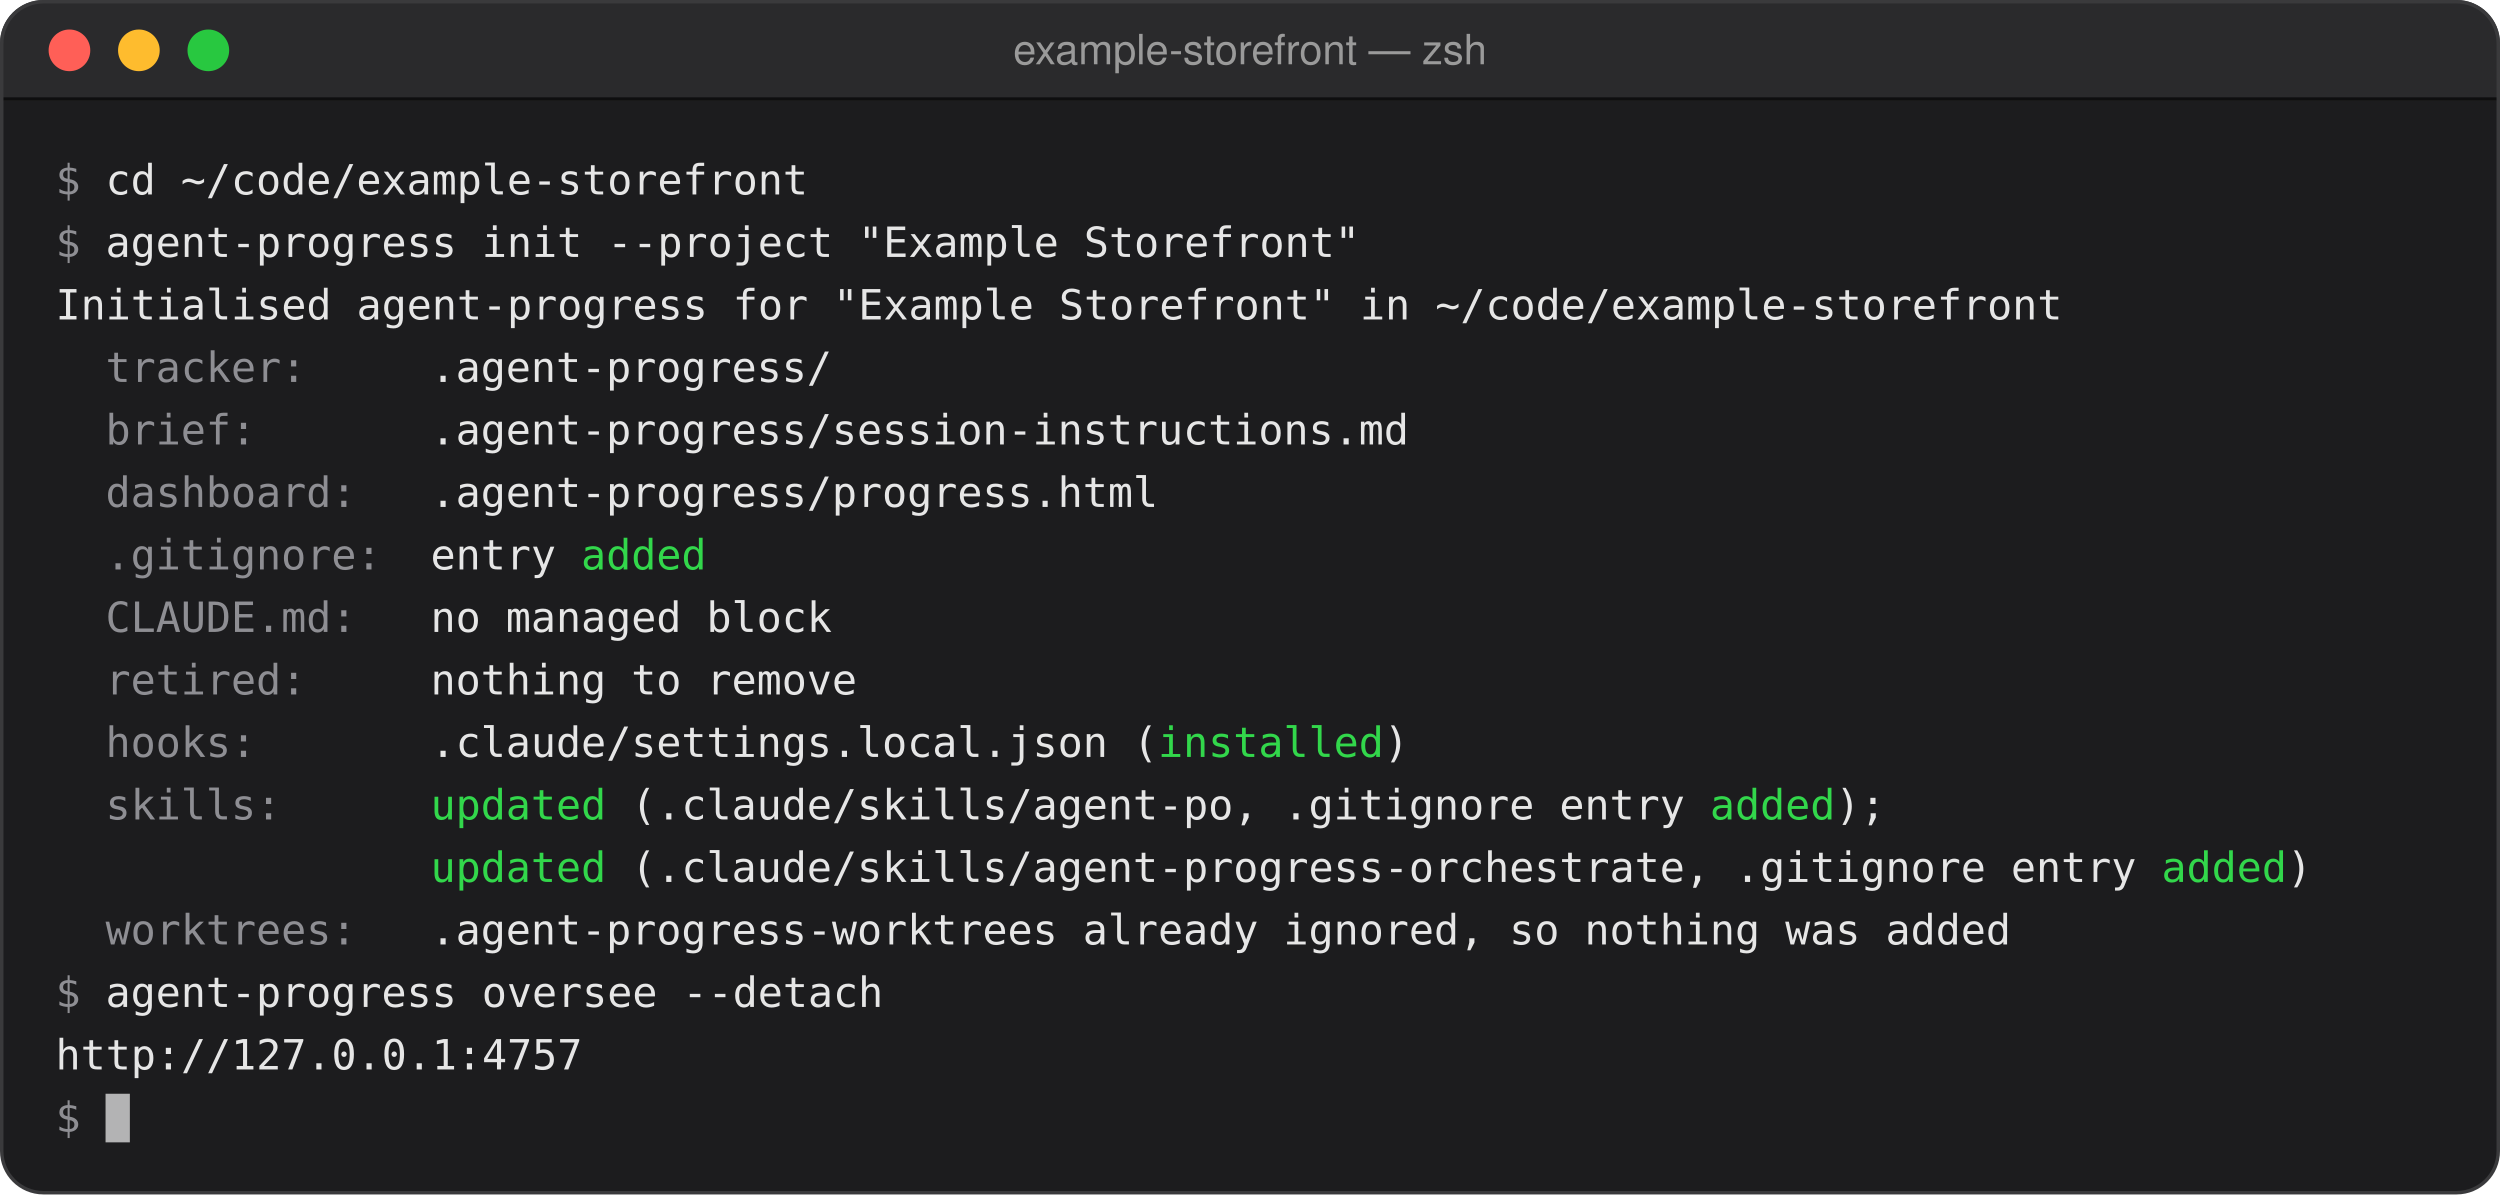
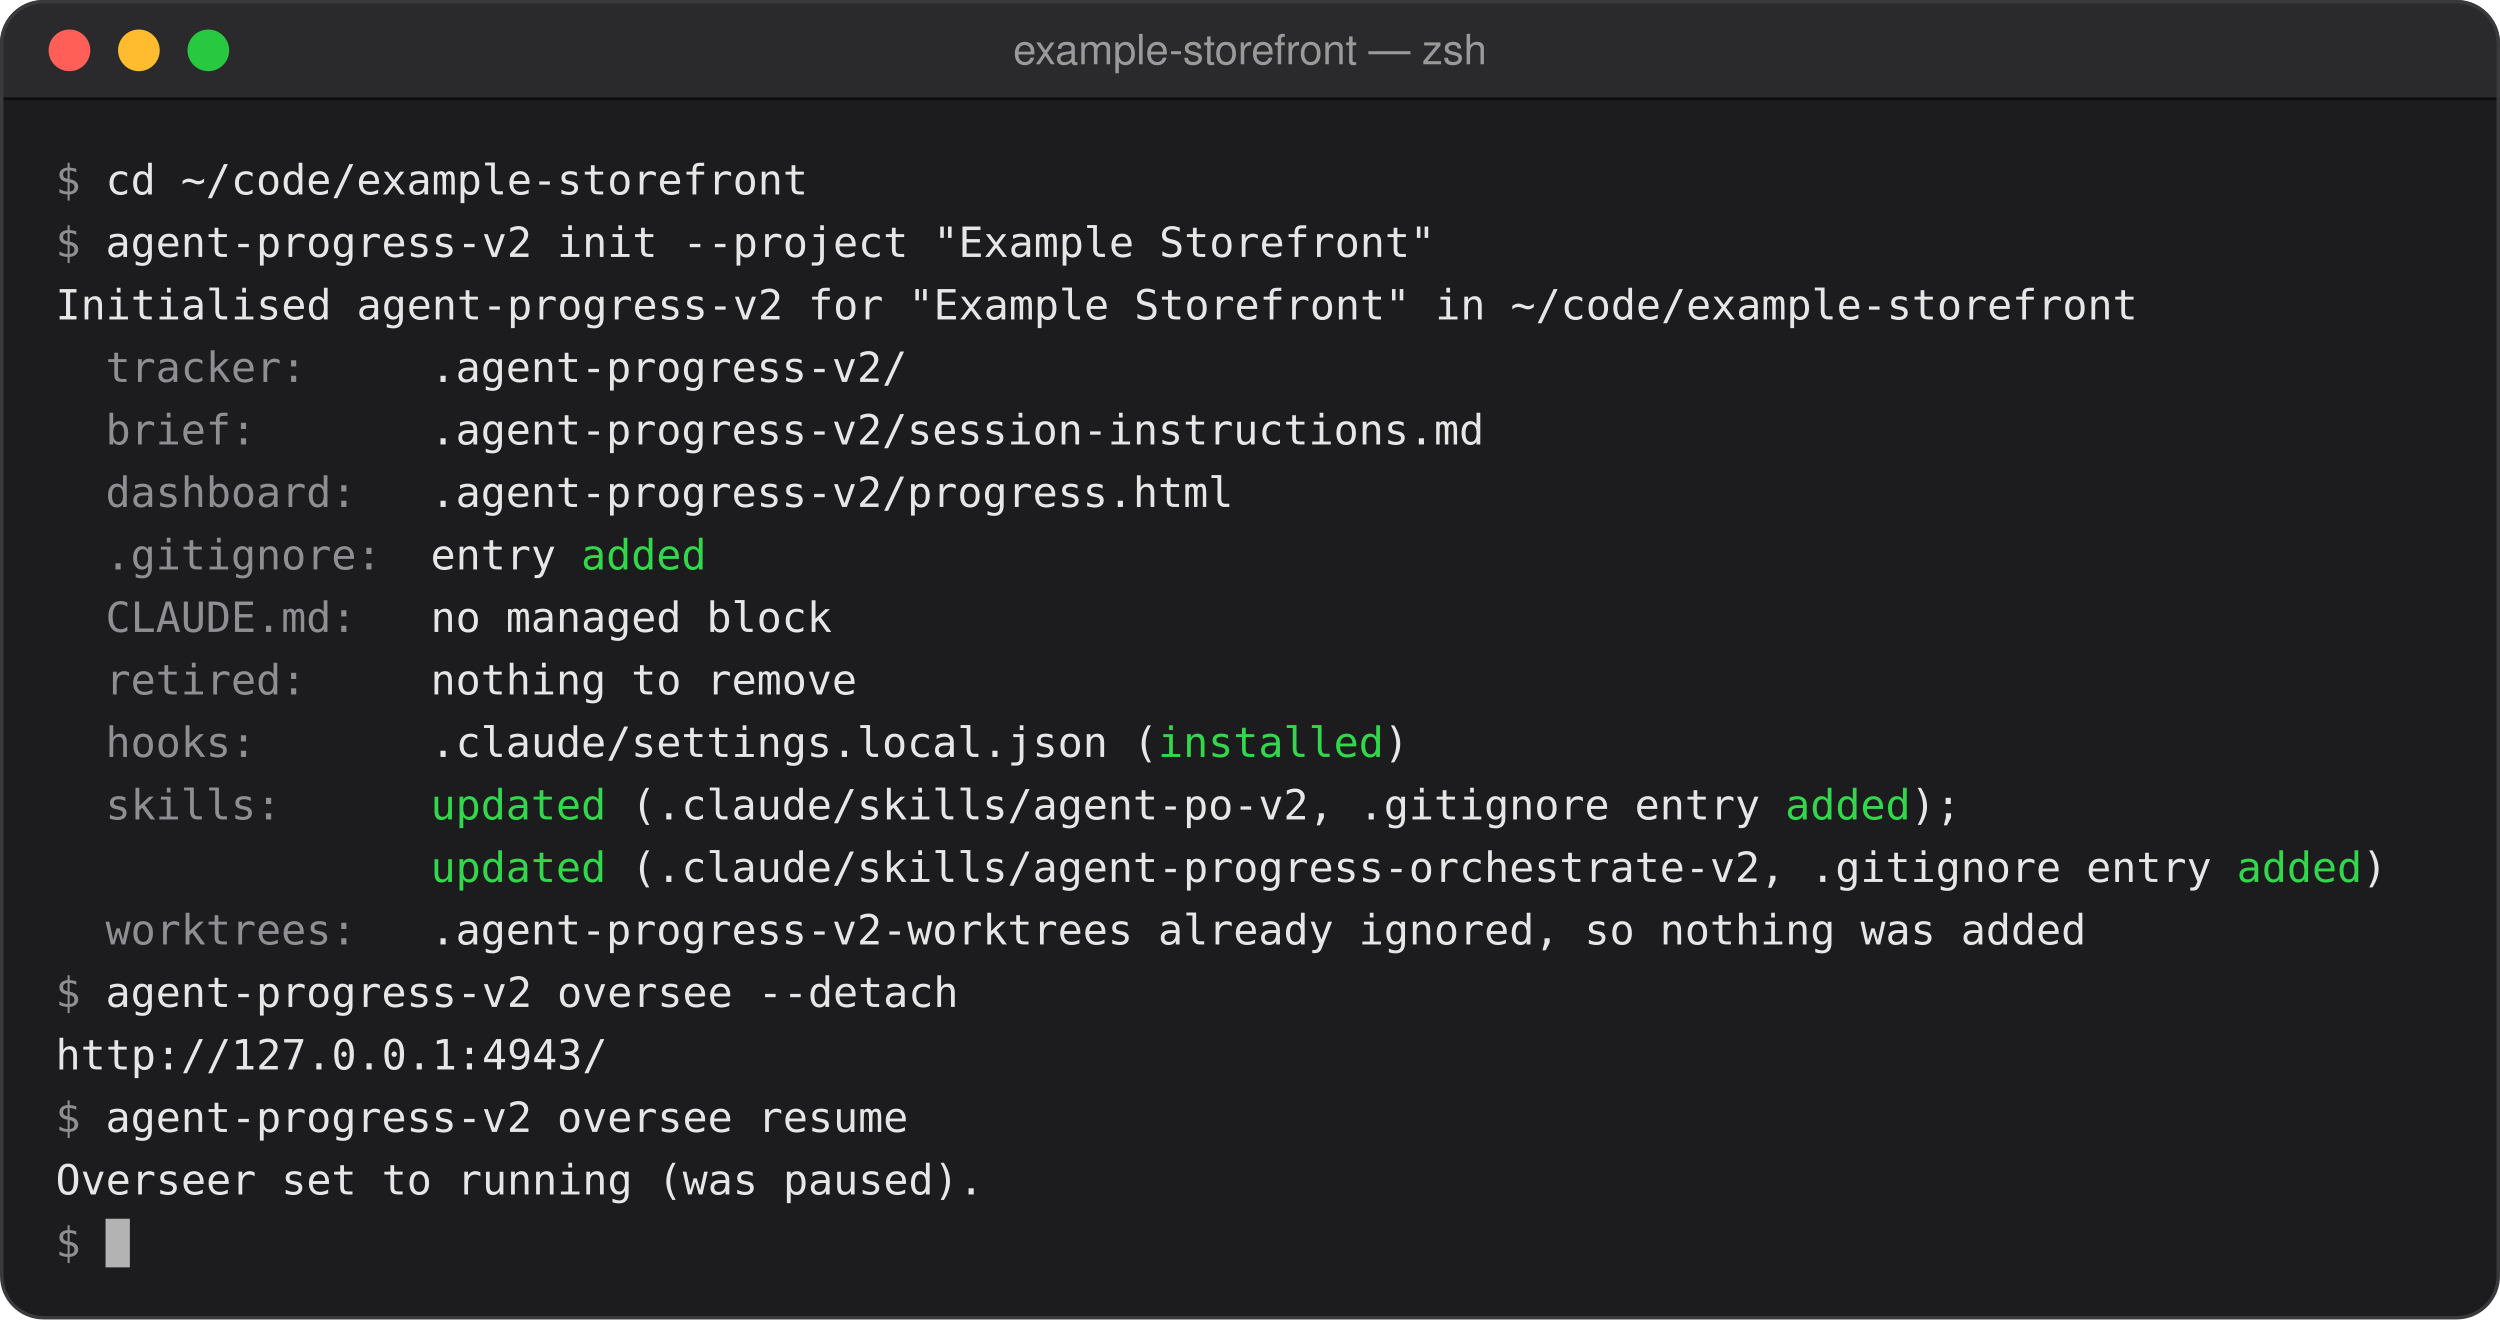
- <svg xmlns="http://www.w3.org/2000/svg" width="720" height="344" viewBox="0 0 720 344" role="img">
-   <rect x="0.5" y="0.5" width="719" height="343" rx="12" fill="#1C1C1E" stroke="#3A3A3C" />
+ <svg xmlns="http://www.w3.org/2000/svg" width="720" height="380" viewBox="0 0 720 380" role="img">
+   <rect x="0.5" y="0.5" width="719" height="379" rx="12" fill="#1C1C1E" stroke="#3A3A3C" />
  <path d="M0.5,28.5 V12.5 A12,12 0 0 1 12.5,0.5 H707.5 A12,12 0 0 1 719.5,12.5 V28.5 Z" fill="#2A2A2C" stroke="#3A3A3C" />
  <line x1="1" y1="28.5" x2="719" y2="28.5" stroke="#0E0E0F" />
  <circle cx="20" cy="14.5" r="6" fill="#FF5F57" />
  <circle cx="40" cy="14.5" r="6" fill="#FEBC2E" />
  <circle cx="60" cy="14.5" r="6" fill="#28C840" />
  <text x="360" y="18.5" text-anchor="middle" font-family="-apple-system,BlinkMacSystemFont,'Segoe UI',Helvetica,Arial,sans-serif" font-size="12" fill="#9a9a9a">example-storefront — zsh</text>
  <g font-family="ui-monospace,'SF Mono',Menlo,Consolas,monospace" font-size="12" fill="#E6E6E6">
    <text x="16" y="56" fill="#8E8E93">$</text>
    <text x="30.4" y="56">cd ~/code/example-storefront</text>
    <text x="16" y="74" fill="#8E8E93">$</text>
-     <text x="30.4" y="74">agent-progress init --project "Example Storefront"</text>
-     <text x="16" y="92">Initialised agent-progress for "Example Storefront" in ~/code/example-storefront</text>
+     <text x="30.4" y="74">agent-progress-v2 init --project "Example Storefront"</text>
+     <text x="16" y="92">Initialised agent-progress-v2 for "Example Storefront" in ~/code/example-storefront</text>
    <text x="30.4" y="110" fill="#8E8E93">tracker:</text>
-     <text x="124" y="110">.agent-progress/</text>
+     <text x="124" y="110">.agent-progress-v2/</text>
    <text x="30.4" y="128" fill="#8E8E93">brief:</text>
-     <text x="124" y="128">.agent-progress/session-instructions.md</text>
+     <text x="124" y="128">.agent-progress-v2/session-instructions.md</text>
    <text x="30.4" y="146" fill="#8E8E93">dashboard:</text>
-     <text x="124" y="146">.agent-progress/progress.html</text>
+     <text x="124" y="146">.agent-progress-v2/progress.html</text>
    <text x="30.4" y="164" fill="#8E8E93">.gitignore:</text>
    <text x="124" y="164">entry <tspan fill="#32D74B">added</tspan>
    </text>
    <text x="30.4" y="182" fill="#8E8E93">CLAUDE.md:</text>
    <text x="124" y="182">no managed block</text>
    <text x="30.4" y="200" fill="#8E8E93">retired:</text>
    <text x="124" y="200">nothing to remove</text>
    <text x="30.4" y="218" fill="#8E8E93">hooks:</text>
    <text x="124" y="218">.claude/settings.local.json (<tspan fill="#32D74B">installed</tspan>)</text>
    <text x="30.4" y="236" fill="#8E8E93">skills:</text>
    <text x="124" y="236">
-       <tspan fill="#32D74B">updated</tspan> (.claude/skills/agent-po, .gitignore entry <tspan fill="#32D74B">added</tspan>);</text>
+       <tspan fill="#32D74B">updated</tspan> (.claude/skills/agent-po-v2, .gitignore entry <tspan fill="#32D74B">added</tspan>);</text>
    <text x="124" y="254">
-       <tspan fill="#32D74B">updated</tspan> (.claude/skills/agent-progress-orchestrate, .gitignore entry <tspan fill="#32D74B">added</tspan>)</text>
+       <tspan fill="#32D74B">updated</tspan> (.claude/skills/agent-progress-orchestrate-v2, .gitignore entry <tspan fill="#32D74B">added</tspan>)</text>
    <text x="30.4" y="272" fill="#8E8E93">worktrees:</text>
-     <text x="124" y="272">.agent-progress-worktrees already ignored, so nothing was added</text>
+     <text x="124" y="272">.agent-progress-v2-worktrees already ignored, so nothing was added</text>
    <text x="16" y="290" fill="#8E8E93">$</text>
-     <text x="30.4" y="290">agent-progress oversee --detach</text>
-     <text x="16" y="308">http://127.0.0.1:4757</text>
+     <text x="30.4" y="290">agent-progress-v2 oversee --detach</text>
+     <text x="16" y="308">http://127.0.0.1:4943/</text>
    <text x="16" y="326" fill="#8E8E93">$</text>
-     <rect x="30.4" y="315" width="7" height="14" fill="#E6E6E6" opacity="0.75" />
+     <text x="30.4" y="326">agent-progress-v2 oversee resume</text>
+     <text x="16" y="344">Overseer set to running (was paused).</text>
+     <text x="16" y="362" fill="#8E8E93">$</text>
+     <rect x="30.4" y="351" width="7" height="14" fill="#E6E6E6" opacity="0.75" />
  </g>
</svg>
